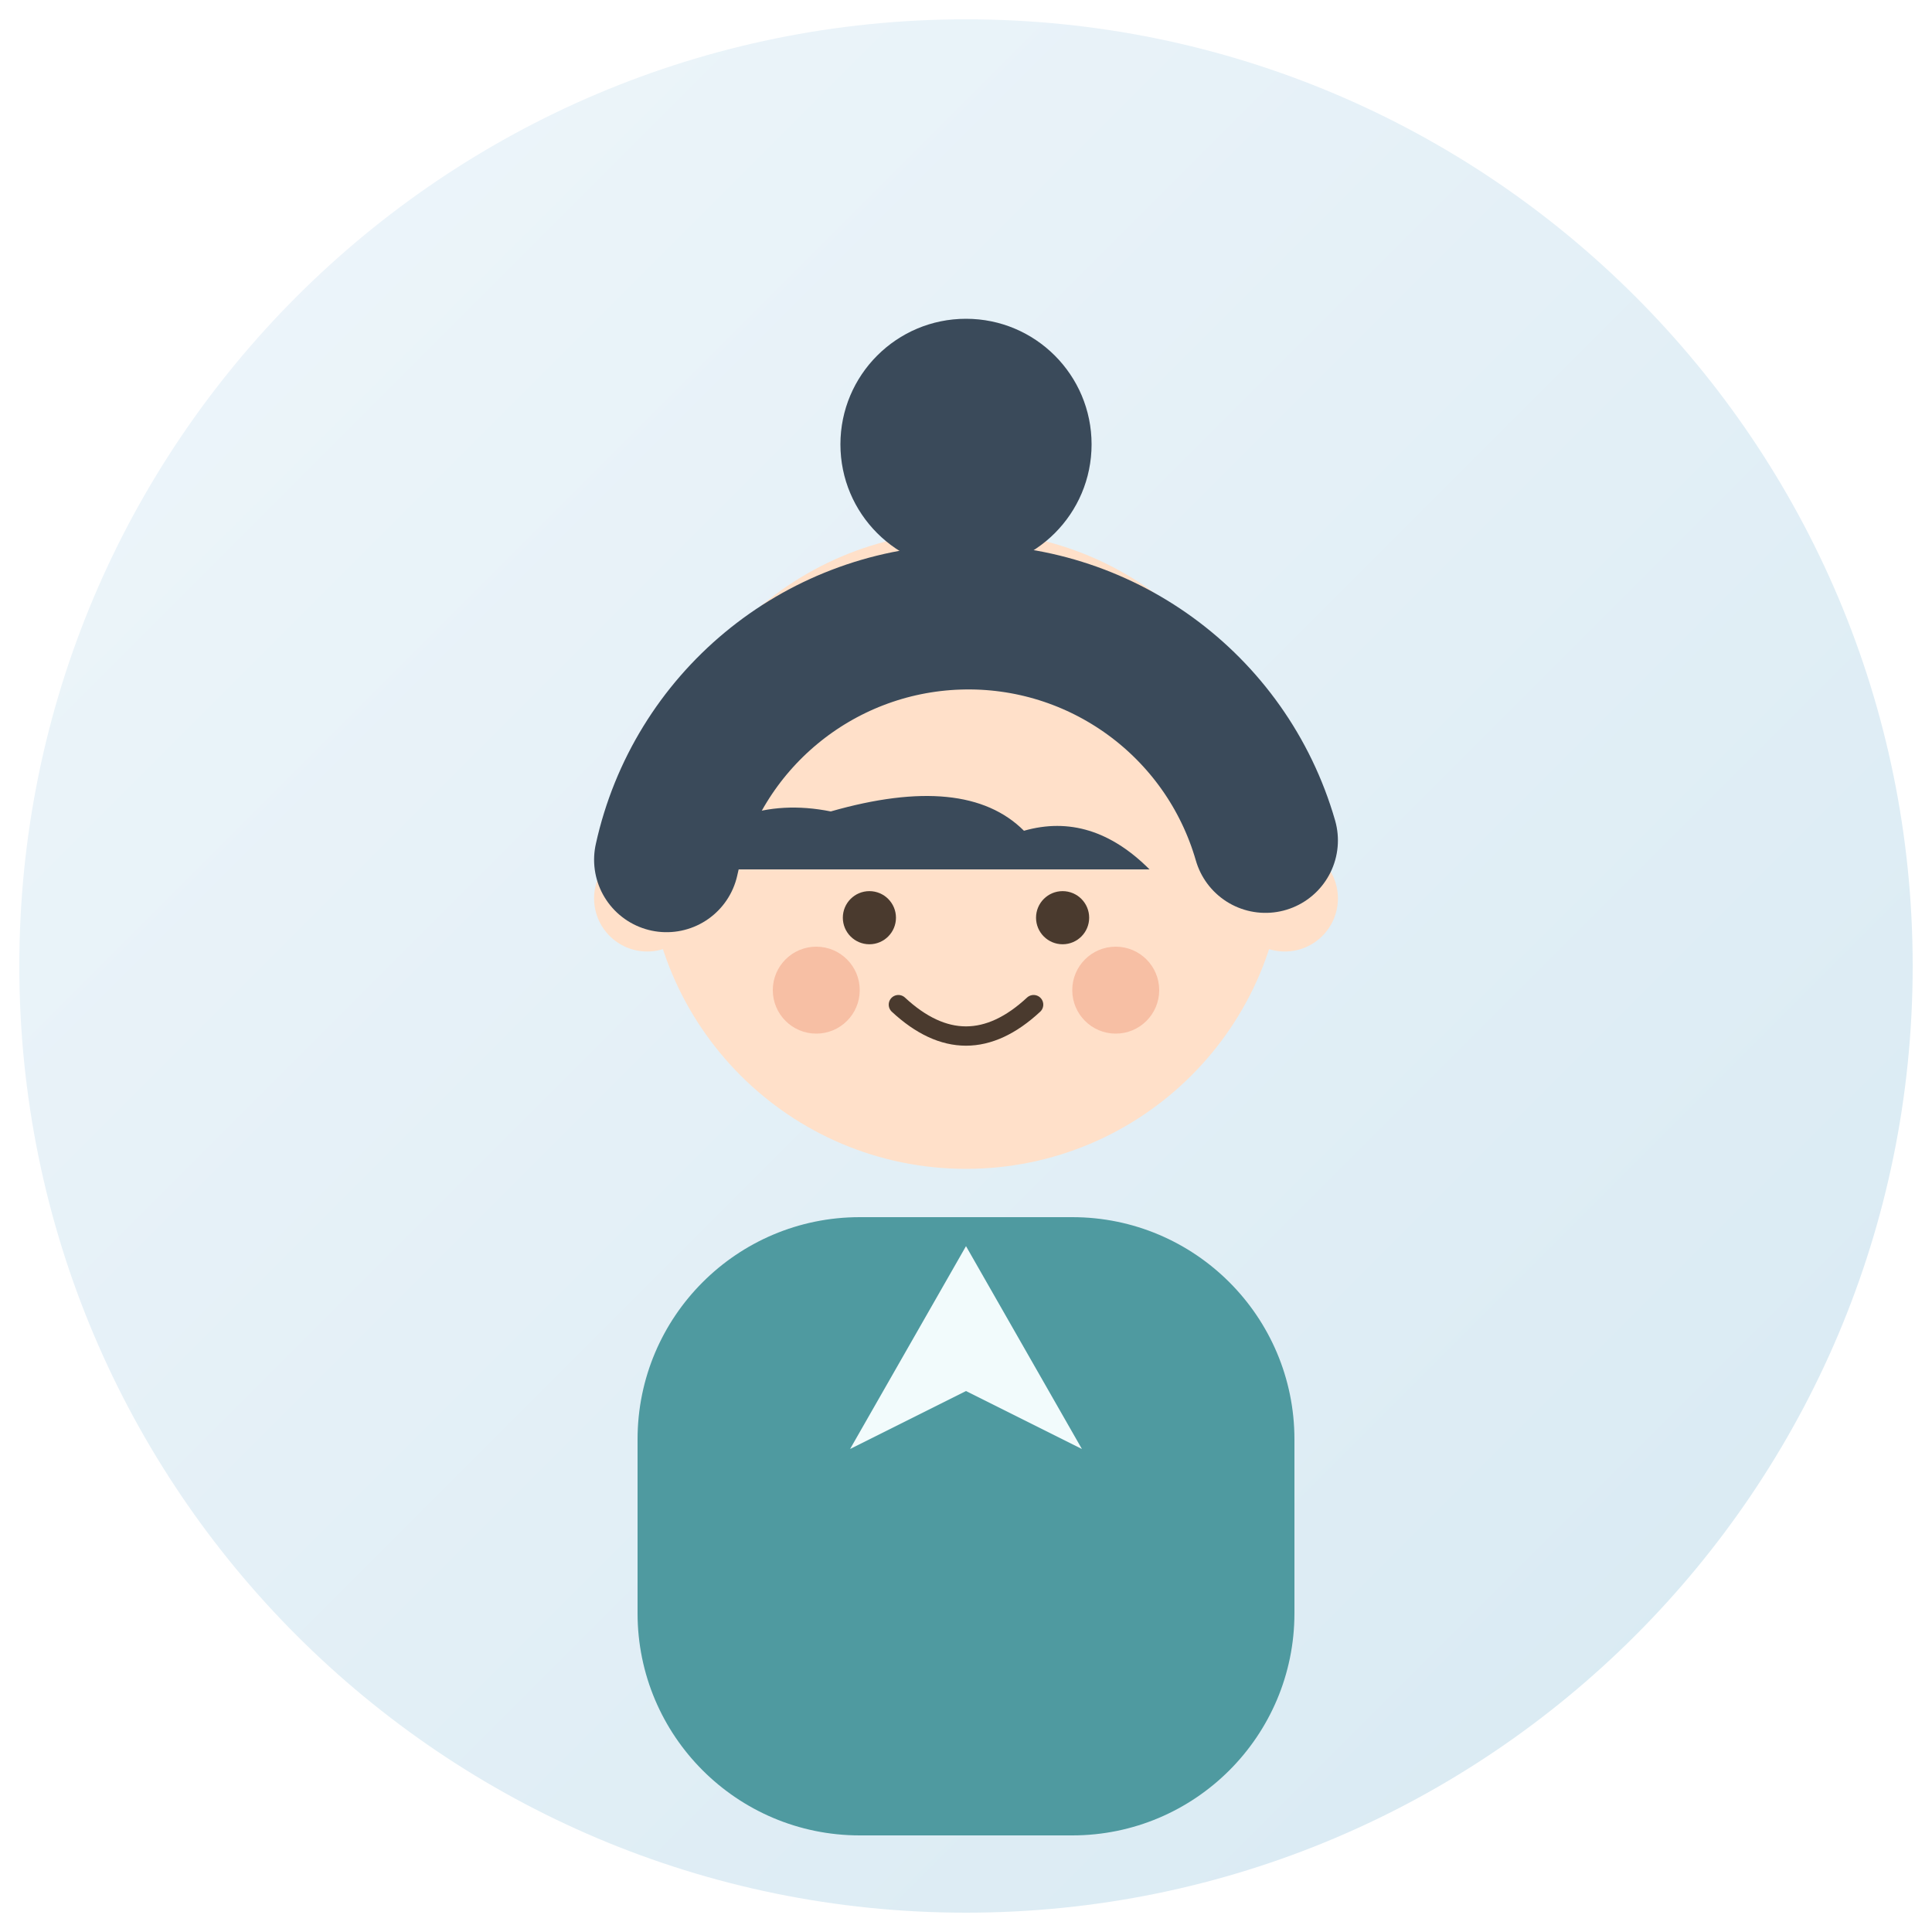
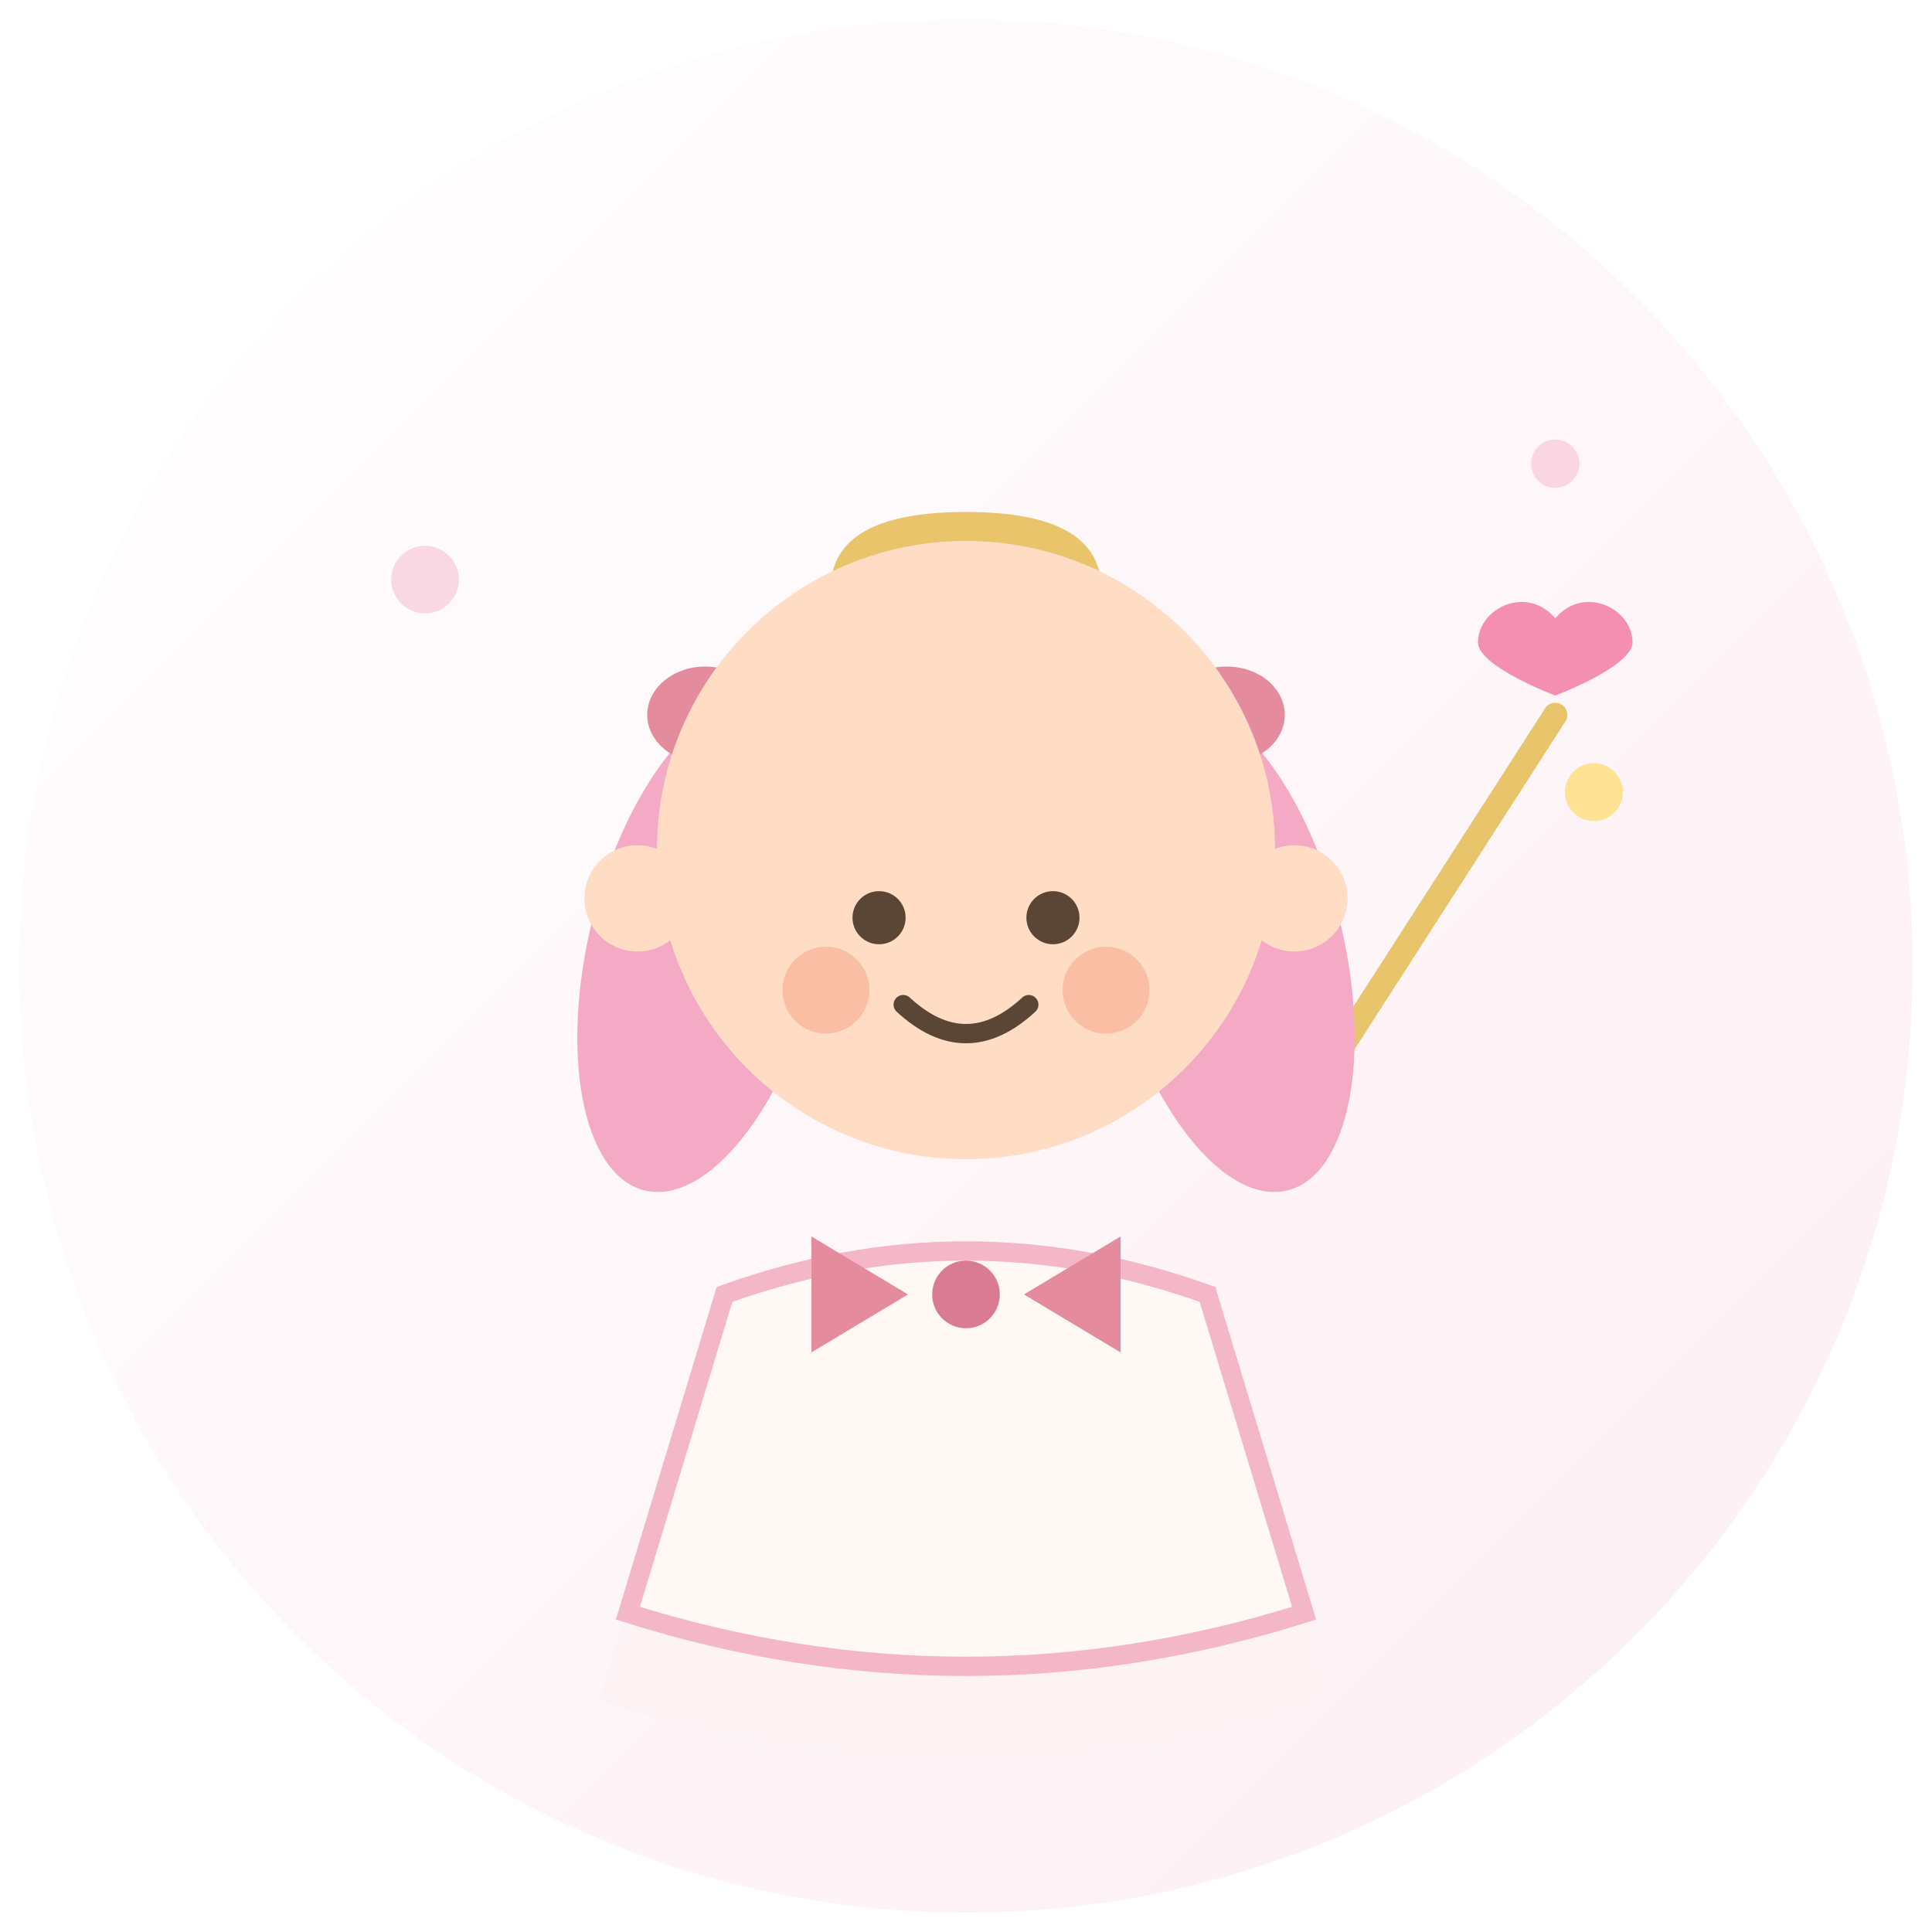
- <svg xmlns="http://www.w3.org/2000/svg" viewBox="0 0 400 400" role="img" aria-label="traveler two">
+ <svg xmlns="http://www.w3.org/2000/svg" viewBox="0 0 400 400" role="img" aria-label="little princess">
  <defs>
-     <linearGradient id="bg2" x1="0" y1="0" x2="1" y2="1">
-       <stop offset="0" stop-color="#eff6fb" />
-       <stop offset="1" stop-color="#d7e9f2" />
+     <linearGradient id="pg2" x1="0" y1="0" x2="1" y2="1">
+       <stop offset="0" stop-color="#ffffff" />
+       <stop offset="1" stop-color="#fdeef3" />
    </linearGradient>
  </defs>
-   <circle cx="200" cy="200" r="196" fill="url(#bg2)" />
-   <rect x="132" y="252" width="136" height="128" rx="46" fill="#4f9aa0" />
-   <path d="M200 258 L176 300 L200 288 L224 300 Z" fill="#f2fbfc" />
-   <circle cx="134" cy="186" r="11" fill="#ffe0c9" />
-   <circle cx="266" cy="186" r="11" fill="#ffe0c9" />
-   <circle cx="200" cy="176" r="66" fill="#ffe0c9" />
-   <circle cx="200" cy="92" r="26" fill="#3a4a5a" />
-   <path d="M138 178 a64 64 0 0 1 124 -4" fill="none" stroke="#3a4a5a" stroke-width="30" stroke-linecap="round" />
-   <path d="M138 180 q14 -16 34 -12 q28 -8 40 4 q14 -4 26 8" fill="#3a4a5a" />
-   <circle cx="180" cy="190" r="5.5" fill="#4a3a2e" />
-   <circle cx="220" cy="190" r="5.5" fill="#4a3a2e" />
-   <path d="M186 208 q14 13 28 0" fill="none" stroke="#4a3a2e" stroke-width="4" stroke-linecap="round" />
-   <circle cx="169" cy="205" r="9" fill="#f2a88c" opacity="0.6" />
-   <circle cx="231" cy="205" r="9" fill="#f2a88c" opacity="0.6" />
+   <circle cx="200" cy="200" r="196" fill="url(#pg2)" />
+   <circle cx="88" cy="120" r="7" fill="#f6c9d8" opacity="0.7" />
+   <circle cx="322" cy="96" r="5" fill="#f6c9d8" opacity="0.7" />
+   <path d="M330 170 l0 0 m-6 -6 a6 6 0 1 1 12 0 a6 6 0 1 1 -12 0" fill="#ffe08a" opacity="0.9" />
+   <path d="M150 268 q50 -18 100 0 l26 84 q-76 26 -152 0 z" fill="#fdf3f5" />
+   <path d="M176 334 q24 12 48 0 q-24 14 -48 0 z" fill="#f6cddc" />
+   <path d="M150 268 q50 -18 100 0 l20 66 q-70 22 -140 0 z" fill="#fff8f4" stroke="#f3b7c8" stroke-width="4" />
+   <path d="M188 268 l-20 -12 v24 z M212 268 l20 -12 v24 z" fill="#e58b9e" />
+   <circle cx="200" cy="268" r="7" fill="#d97b92" />
+   <line x1="268" y1="232" x2="322" y2="148" stroke="#e8c46a" stroke-width="5" stroke-linecap="round" />
+   <path d="M322 128 c-6 -7 -16 -2 -16 5 c0 5 16 11 16 11 s16 -6 16 -11 c0 -7 -10 -12 -16 -5 z" fill="#f48fb1" />
+   <ellipse cx="146" cy="196" rx="24" ry="52" fill="#f4a9c4" transform="rotate(14 146 196)" />
+   <ellipse cx="254" cy="196" rx="24" ry="52" fill="#f4a9c4" transform="rotate(-14 254 196)" />
+   <ellipse cx="146" cy="148" rx="12" ry="10" fill="#e58b9e" />
+   <ellipse cx="254" cy="148" rx="12" ry="10" fill="#e58b9e" />
+   <path d="M172 122 q0 -16 28 -16 q28 0 28 16 q0 18 -28 34 q-28 -16 -28 -34 z" fill="#e9c46a" />
+   <path d="M182 122 c-4 -5 -11 -1 -11 3 c0 4 11 8 11 8 s11 -4 11 -8 c0 -4 -7 -8 -11 -3 z" fill="#e9c46a" transform="translate(18 -2)" />
+   <circle cx="132" cy="186" r="11" fill="#ffdcc4" />
+   <circle cx="268" cy="186" r="11" fill="#ffdcc4" />
+   <circle cx="200" cy="176" r="64" fill="#ffdcc4" />
+   <circle cx="182" cy="190" r="5.5" fill="#5b4636" />
+   <circle cx="218" cy="190" r="5.5" fill="#5b4636" />
+   <path d="M187 208 q13 12 26 0" fill="none" stroke="#5b4636" stroke-width="4" stroke-linecap="round" />
+   <circle cx="171" cy="205" r="9" fill="#f6a68c" opacity="0.55" />
+   <circle cx="229" cy="205" r="9" fill="#f6a68c" opacity="0.55" />
</svg>
